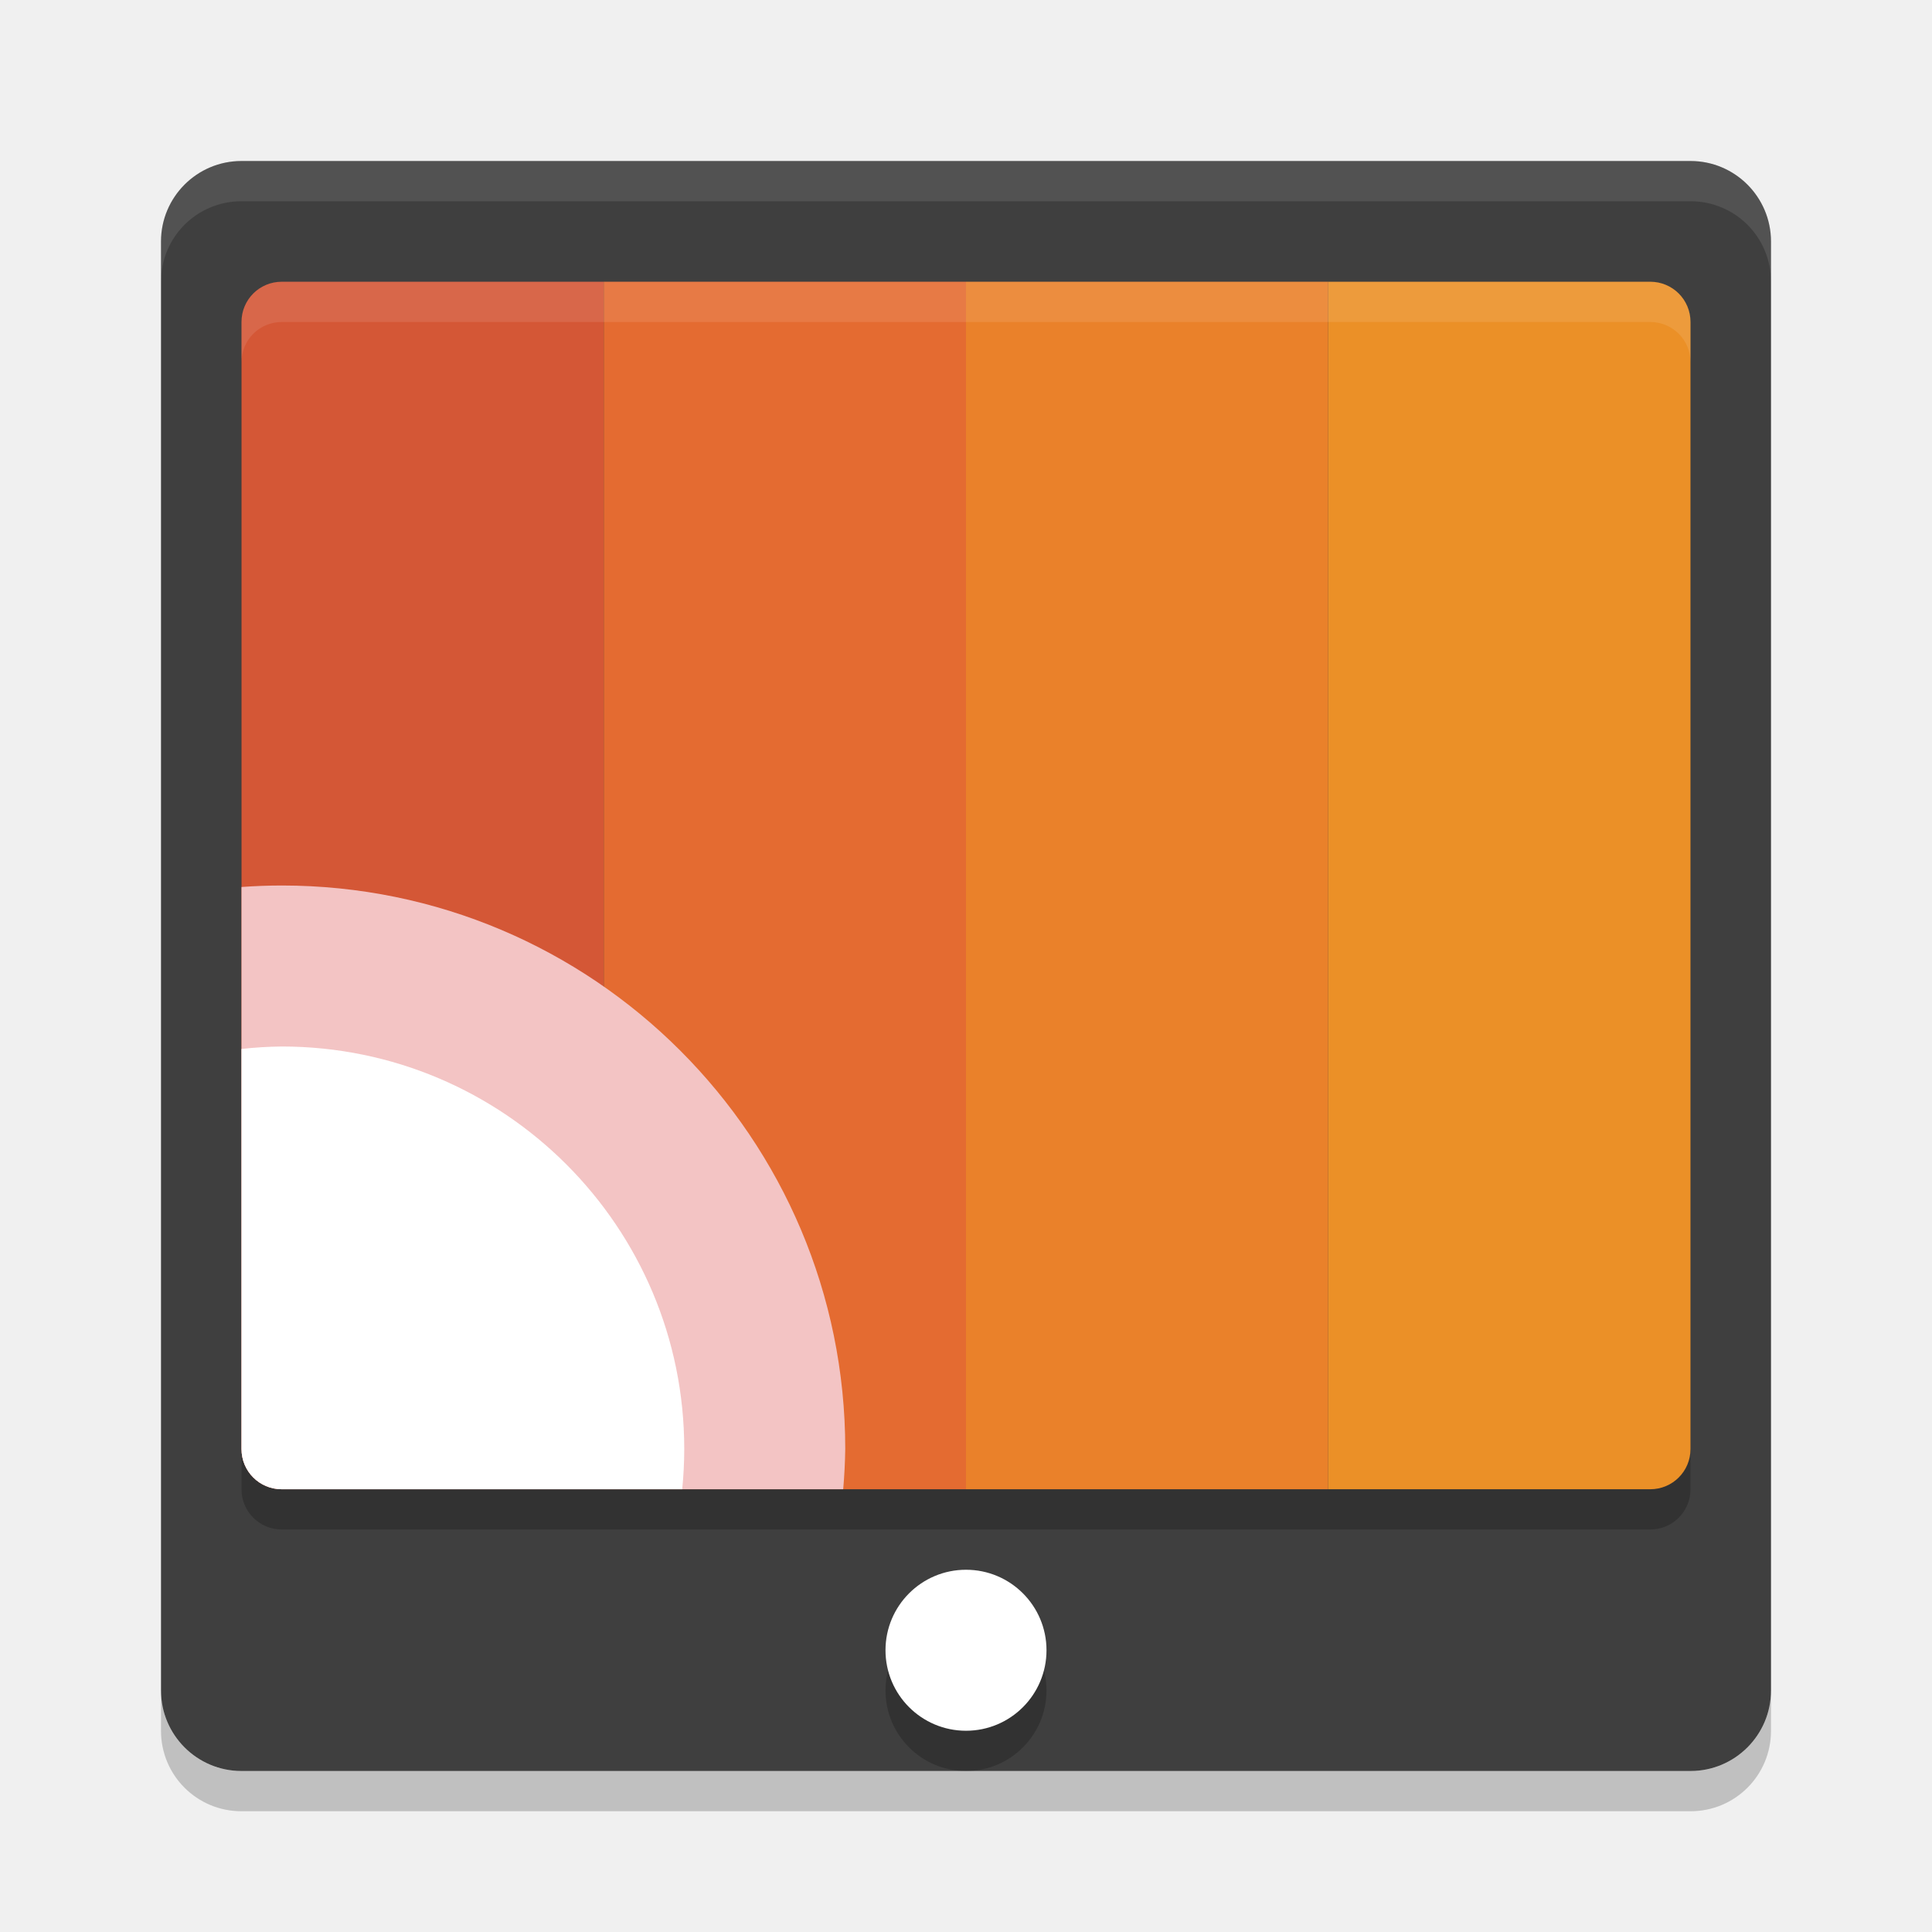
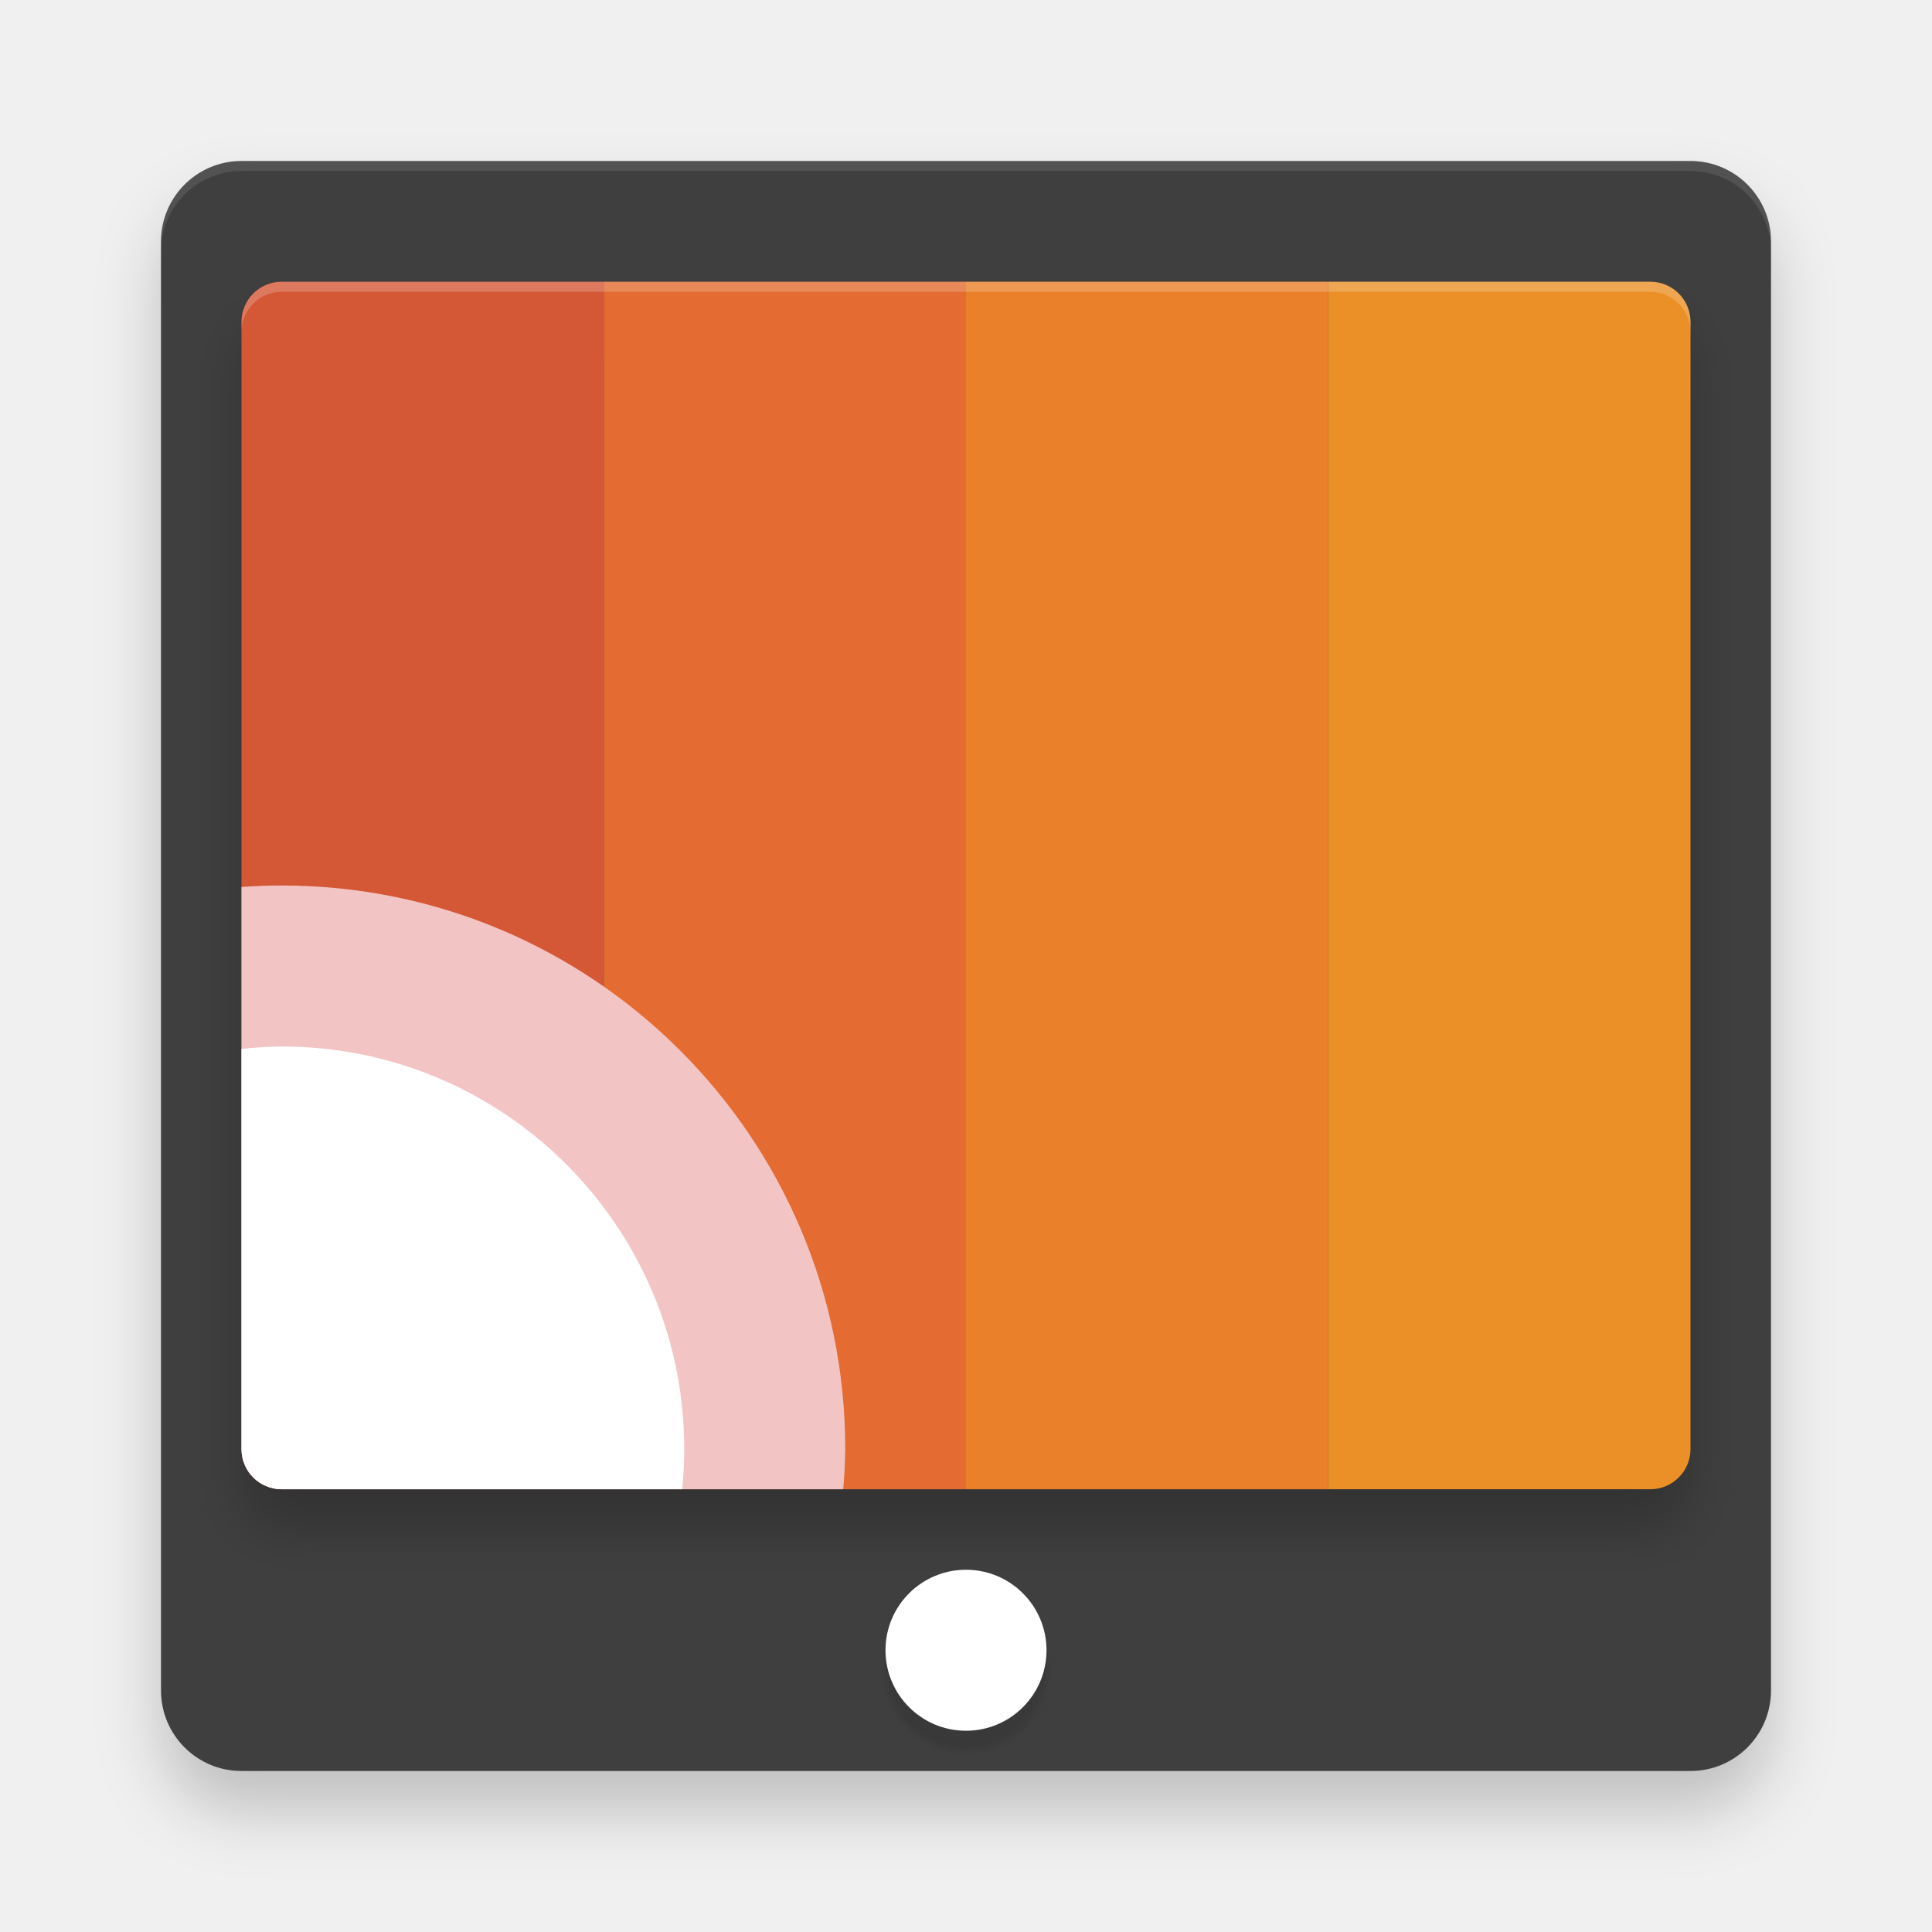
- <svg xmlns="http://www.w3.org/2000/svg" width="192" height="192" version="1">
-   <g transform="scale(4)">
-     <rect style="fill:#3f3f3f" width="40" height="40" x="-44" y="-44" rx="2" ry="2" transform="matrix(0,-1,-1,0,0,0)" />
-     <path style="opacity:0.2" d="m7 8c-0.554 0-1 0.446-1 1v28c0 0.554 0.446 1 1 1h34c0.554 0 1-0.446 1-1v-28c0-0.554-0.446-1-1-1h-26z" />
-     <path style="fill:#d45736" d="m7 7c-0.554 0-1 0.446-1 1v28c0 0.554 0.446 1 1 1h8v-30h-8z" />
-     <path fill="#fff" style="opacity:0.1" d="m6 4c-1.108 0-2 0.892-2 2v1c0-1.108 0.892-2 2-2h36c1.108 0 2 0.892 2 2v-1c0-1.108-0.892-2-2-2h-36z" />
-     <path opacity=".2" d="m6 45c-1.108 0-2-0.892-2-2v-1c0 1.108 0.892 2 2 2h36c1.108 0 2-0.892 2-2v1c0 1.108-0.892 2-2 2h-36z" />
-     <path style="fill:#e46b31" d="m15 7v30h9v-30h-9z" />
-     <path style="fill:#ea812a" d="m24 7v30h9v-30h-9z" />
-     <path style="fill:#eb9027" d="m33 7v30h8c0.554 0 1-0.446 1-1v-28c0-0.554-0.446-1-1-1h-8z" />
-     <path style="fill:#f3c4c4" d="m7 22a14 14 0 0 0-1 0.037v13.963c0 0.554 0.446 1 1 1h8 5.949a14 14 0 0 0 0.051-1 14 14 0 0 0-14-14z" />
-     <path style="fill:#ffffff" d="m7 26a10 10 0 0 0-1 0.061v9.939c0 0.554 0.446 1 1 1h8 1.949a10 10 0 0 0 0.051-1 10 10 0 0 0-10-10z" />
-     <circle style="opacity:0.2" cx="24" cy="42" r="2" />
-     <circle style="fill:#ffffff" cx="24" cy="41" r="2" />
-     <path style="fill:#ffffff;opacity:0.1" d="m7 7c-0.554 0-1 0.446-1 1v1c0-0.554 0.446-1 1-1h8 9 9 8c0.554 0 1 0.446 1 1v-1c0-0.554-0.446-1-1-1h-8-9-9-8z" />
-   </g>
+ <svg xmlns="http://www.w3.org/2000/svg" width="192" height="192" version="1" id="svg30">
+   <defs id="defs34">
+     <filter style="color-interpolation-filters:sRGB" id="filter876" x="-0.044" width="1.088" y="-0.053" height="1.106">
+       <feGaussianBlur stdDeviation="2.64" id="feGaussianBlur878" />
+     </filter>
+     <filter style="color-interpolation-filters:sRGB" id="filter892" x="-0.048" width="1.096" y="-0.048" height="1.096">
+       <feGaussianBlur stdDeviation="0.32" id="feGaussianBlur894" />
+     </filter>
+     <filter style="color-interpolation-filters:sRGB" id="filter930" x="-0.048" width="1.096" y="-0.048" height="1.096">
+       <feGaussianBlur stdDeviation="3.2" id="feGaussianBlur932" />
+     </filter>
+   </defs>
+   <rect style="opacity:0.2;fill:#000000;stroke-width:4;filter:url(#filter930)" width="160" height="160" x="-180" y="-176" rx="8" ry="8" transform="matrix(0,-1,-1,0,0,0)" id="rect912" />
+   <rect id="rect2" transform="matrix(0,-1,-1,0,0,0)" ry="8" rx="8" y="-176" x="-176" height="160" width="160" style="fill:#3f3f3f;stroke-width:4" />
+   <path id="path4" d="m 28,32 c -2.216,0 -4,1.784 -4,4 v 112 c 0,2.216 1.784,4 4,4 h 136 c 2.216,0 4,-1.784 4,-4 V 36 c 0,-2.216 -1.784,-4 -4,-4 H 60 Z" style="opacity:0.2;stroke-width:4;filter:url(#filter876)" />
+   <path id="path6" d="m 28,28 c -2.216,0 -4,1.784 -4,4 v 112 c 0,2.216 1.784,4 4,4 H 60 V 28 Z" style="fill:#d45736;stroke-width:4" />
+   <path style="opacity:0.1;fill:#ffffff;stroke-width:4" d="M 24 16 C 19.568 16 16 19.568 16 24 L 16 25 C 16 20.568 19.568 17 24 17 L 168 17 C 172.432 17 176 20.568 176 25 L 176 24 C 176 19.568 172.432 16 168 16 L 24 16 z " id="path8" />
+   <path id="path12" d="M 60,28 V 148 H 96 V 28 Z" style="fill:#e46b31;stroke-width:4" />
+   <path id="path14" d="m 96,28 v 120 h 36 V 28 Z" style="fill:#ea812a;stroke-width:4" />
+   <path id="path16" d="m 132,28 v 120 h 32 c 2.216,0 4,-1.784 4,-4 V 32 c 0,-2.216 -1.784,-4 -4,-4 z" style="fill:#eb9027;stroke-width:4" />
+   <path id="path18" d="m 28,88 a 56,56 0 0 0 -4,0.148 V 144 c 0,2.216 1.784,4 4,4 H 60 83.797 A 56,56 0 0 0 84,144 56,56 0 0 0 28,88 Z" style="fill:#f3c4c4;stroke-width:4" />
+   <path id="path20" d="m 28,104 a 40,40 0 0 0 -4,0.242 V 144 c 0,2.216 1.784,4 4,4 h 32 7.797 A 40,40 0 0 0 68,144 40,40 0 0 0 28,104 Z" style="fill:#ffffff;stroke-width:4" />
+   <circle id="circle22" r="8" cy="166" cx="96" style="opacity:0.1;stroke-width:4;filter:url(#filter892)" />
+   <circle id="circle24" r="8" cy="164" cx="96" style="fill:#ffffff;stroke-width:4" />
+   <path style="opacity:0.2;fill:#ffffff;stroke-width:4" d="M 28 28 C 25.784 28 24 29.784 24 32 L 24 33 C 24 30.784 25.784 29 28 29 L 60 29 L 96 29 L 132 29 L 164 29 C 166.216 29 168 30.784 168 33 L 168 32 C 168 29.784 166.216 28 164 28 L 132 28 L 96 28 L 60 28 L 28 28 z " id="path26" />
</svg>
